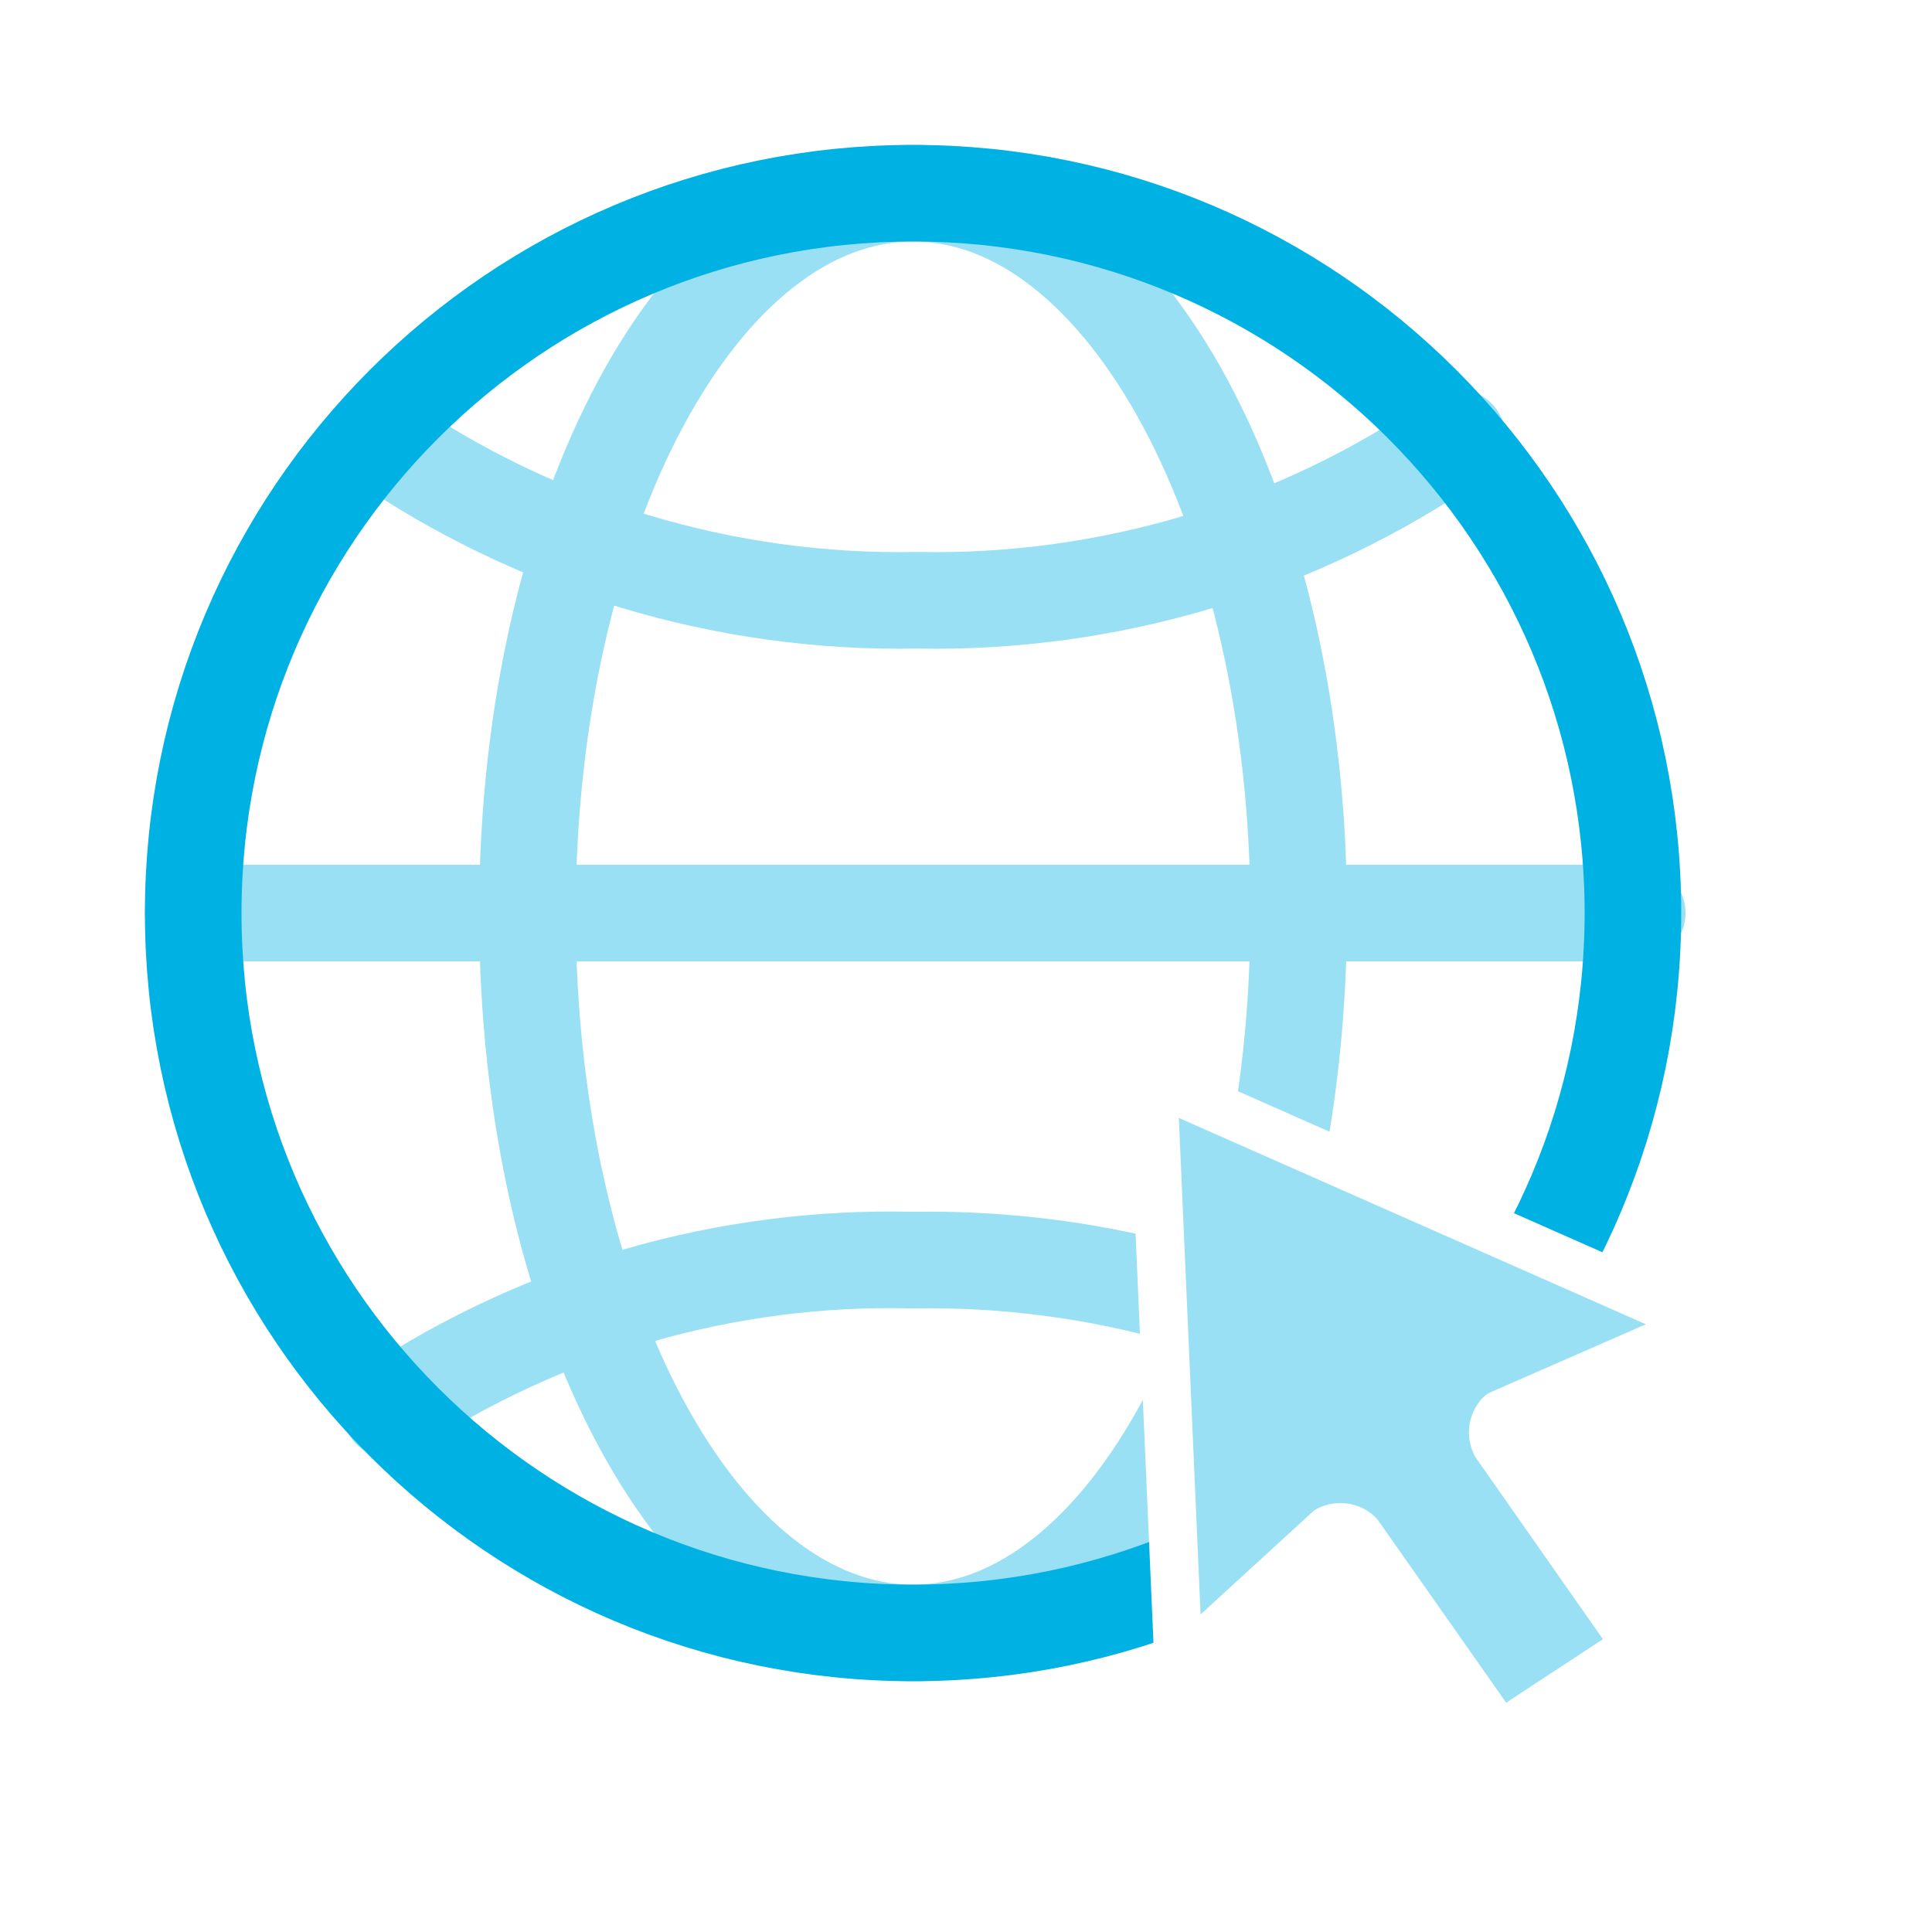
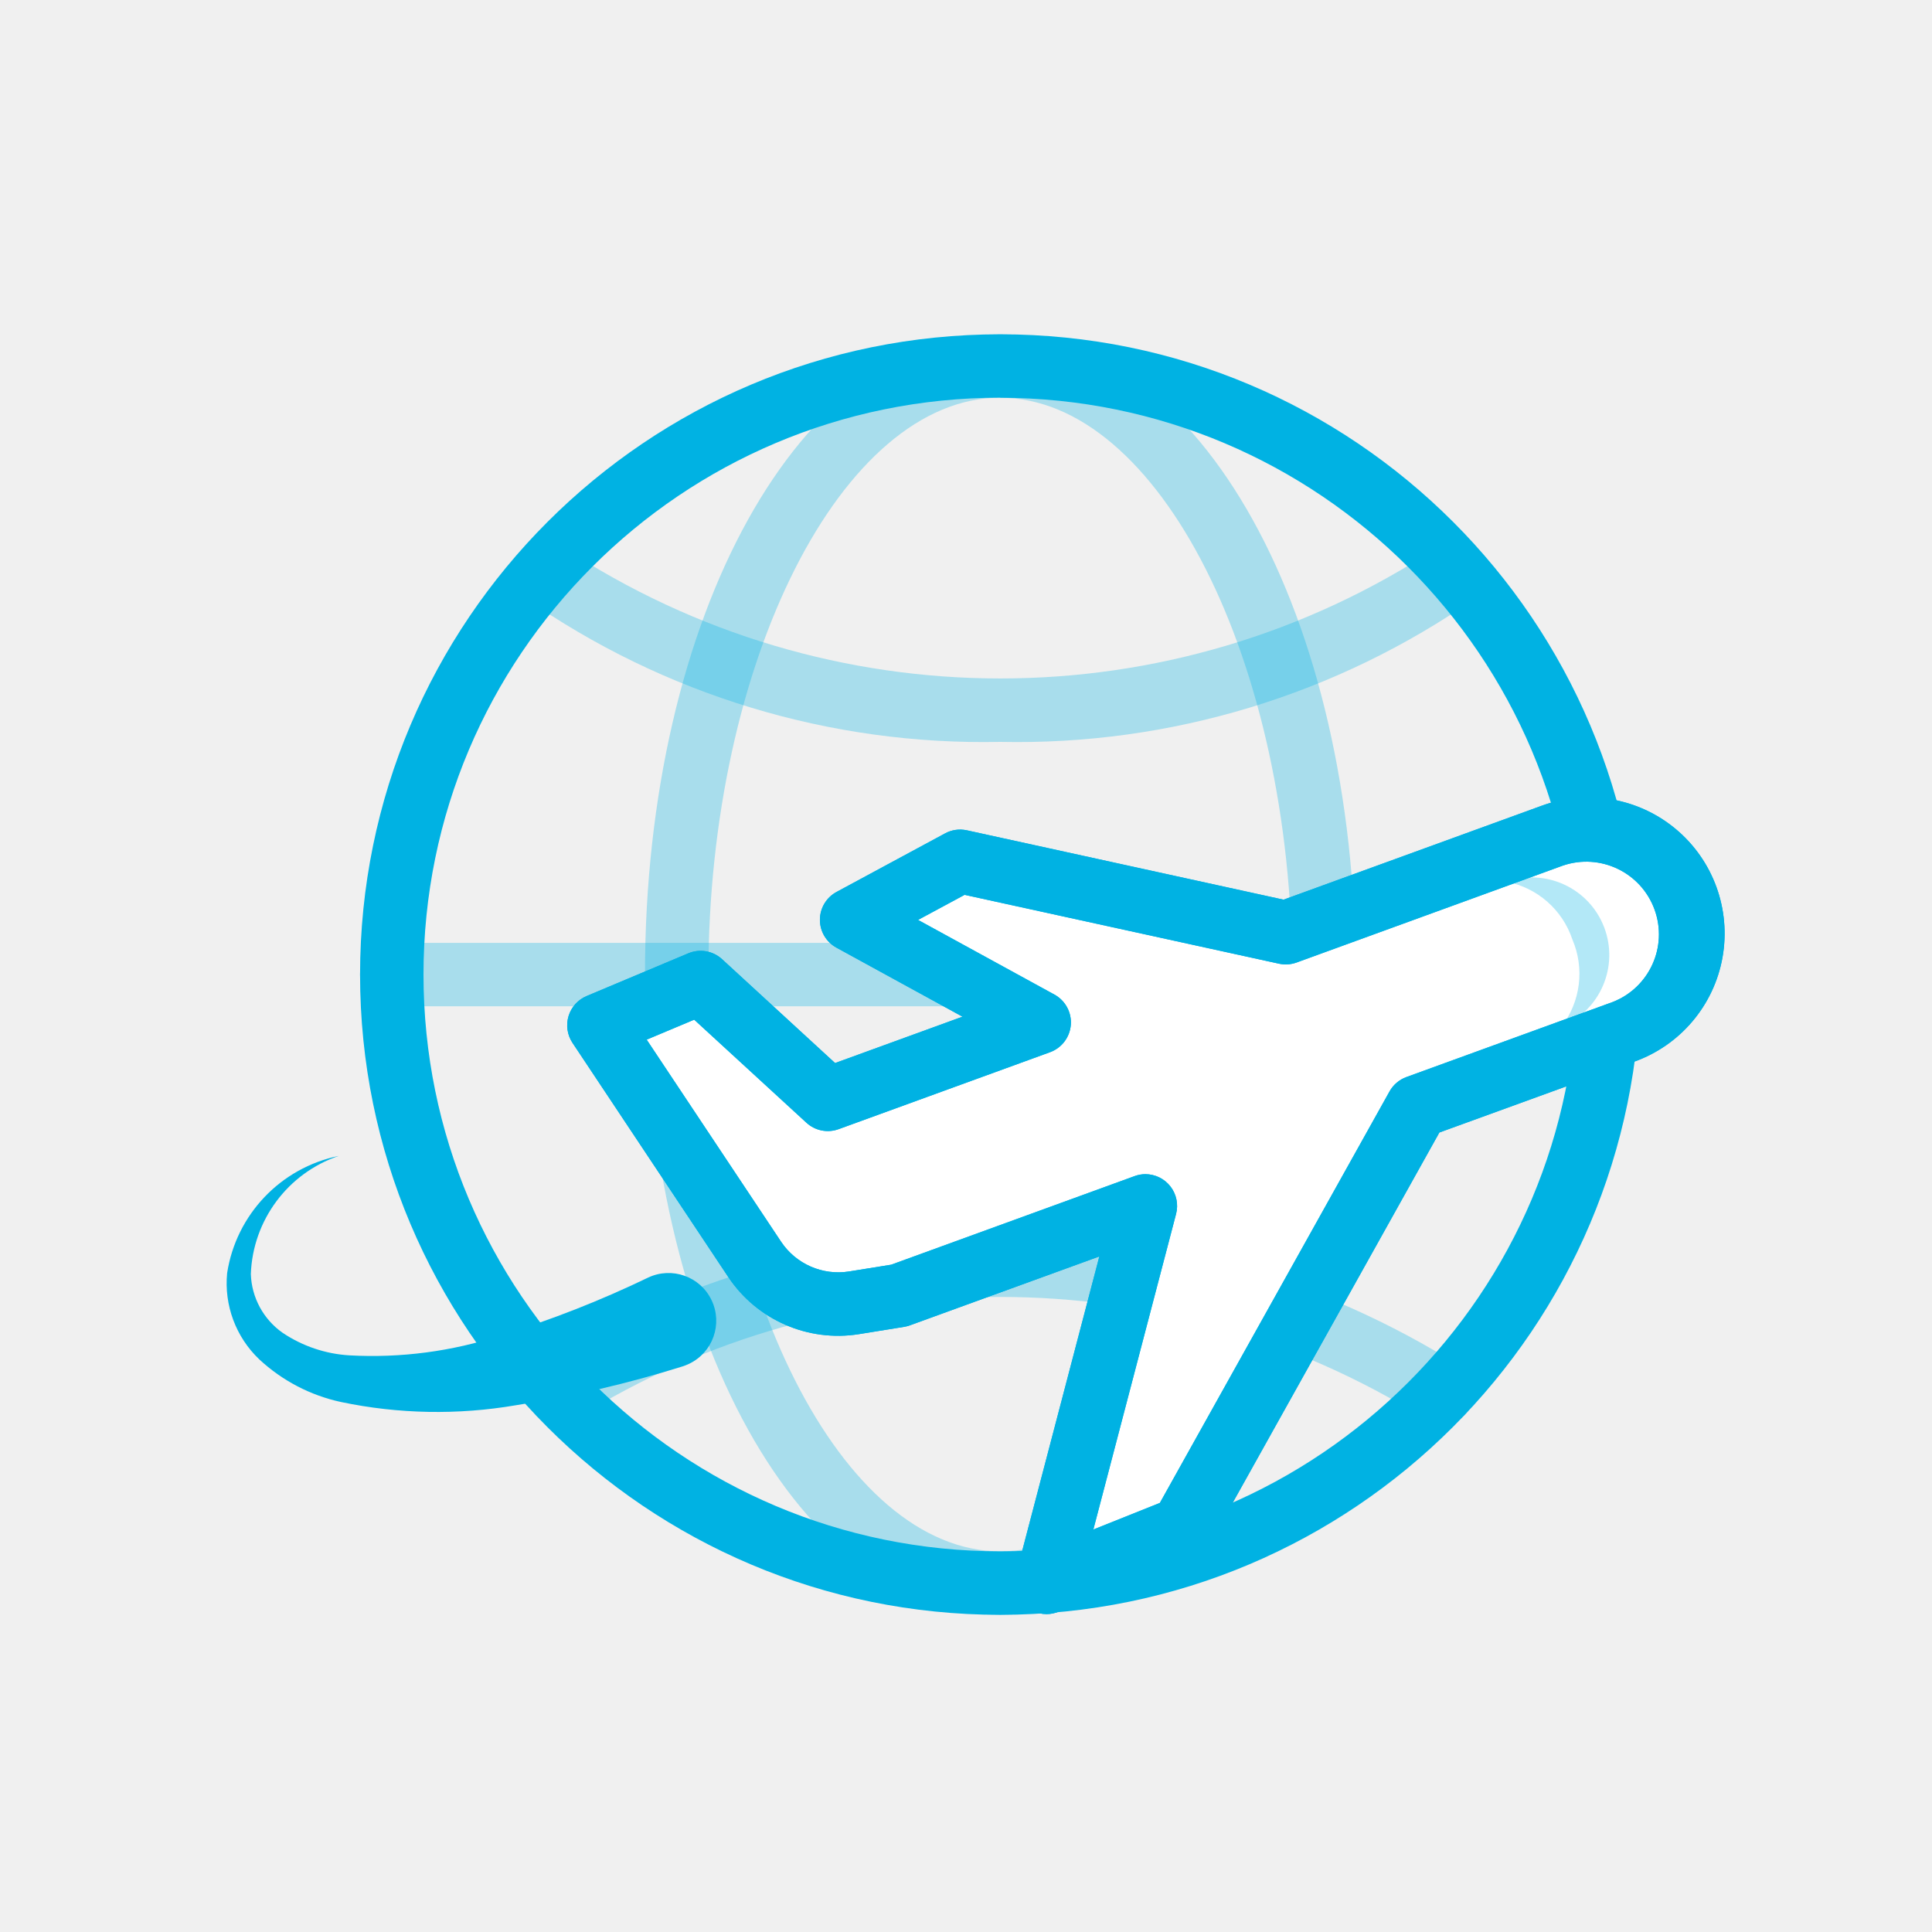
- <svg xmlns="http://www.w3.org/2000/svg" width="40" height="40" viewBox="0 0 40 40">
-   <g id="Symbol_302_2" data-name="Symbol 302 – 2" transform="translate(-2846 -1466)">
-     <rect id="Rectangle_2655" data-name="Rectangle 2655" width="40" height="40" transform="translate(2846 1466)" fill="#fff" />
-     <g id="Group_3256" data-name="Group 3256" transform="translate(2850 1470)">
-       <g id="Group_2344" data-name="Group 2344" transform="translate(0 0)">
-         <path id="Path_1530" data-name="Path 1530" d="M27.656,6.7a19,19,0,0,1-11.178,3.371A19,19,0,0,1,5.3,6.7" transform="translate(-1.485 -1.643)" fill="none" stroke="#99e0f4" stroke-linecap="round" stroke-linejoin="round" stroke-miterlimit="10" stroke-width="2" />
-         <path id="Path_1531" data-name="Path 1531" d="M5.6,29a18.8,18.8,0,0,1,10.823-3.1A19.275,19.275,0,0,1,27.246,29" transform="translate(-1.519 -3.811)" fill="none" stroke="#99e0f4" stroke-linecap="round" stroke-linejoin="round" stroke-miterlimit="10" stroke-width="2" />
-         <ellipse id="Ellipse_140" data-name="Ellipse 140" cx="7.984" cy="14.904" rx="7.984" ry="14.904" transform="translate(6.92)" fill="none" stroke="#99e0f4" stroke-linecap="round" stroke-linejoin="round" stroke-miterlimit="10" stroke-width="2" />
-         <line id="Line_1210" data-name="Line 1210" x2="29.896" transform="translate(0 14.904)" fill="none" stroke="#99e0f4" stroke-linecap="round" stroke-linejoin="round" stroke-miterlimit="10" stroke-width="2" />
-         <ellipse id="Ellipse_141" data-name="Ellipse 141" cx="14.904" cy="14.904" rx="14.904" ry="14.904" transform="translate(0)" fill="none" stroke="#00b2e3" stroke-linecap="round" stroke-linejoin="round" stroke-miterlimit="10" stroke-width="2" />
+ <svg xmlns="http://www.w3.org/2000/svg" width="60" height="60" viewBox="0 0 60 60">
+   <g id="Group_2393" data-name="Group 2393" transform="translate(-1021 -626)">
+     <rect id="Rectangle_1673" data-name="Rectangle 1673" width="60" height="60" transform="translate(1021 626)" fill="rgba(255,217,217,0)" />
+     <g id="Group_2376" data-name="Group 2376" transform="translate(-947.258 -1063.694)">
+       <g id="Group_2372" data-name="Group 2372" transform="translate(1979.439 1700.076)">
+         <g id="Group_2371" data-name="Group 2371">
+           <path id="Path_1384" data-name="Path 1384" d="M1999.457,1712.83a24.868,24.868,0,0,1-14.773-4.479.985.985,0,0,1,1.189-1.57,24.656,24.656,0,0,0,27.167,0,.986.986,0,0,1,1.191,1.57A24.865,24.865,0,0,1,1999.457,1712.83Z" transform="translate(-1979.572 -1700.172)" fill="#00b2e3" opacity="0.3" />
+           <path id="Path_1385" data-name="Path 1385" d="M2013.193,1734.343a.983.983,0,0,1-.567-.181,24.861,24.861,0,0,0-26.325,0,.985.985,0,0,1-1.137-1.609,26.81,26.81,0,0,1,28.6,0,.986.986,0,0,1-.569,1.79Z" transform="translate(-1979.579 -1700.496)" fill="#00b2e3" opacity="0.3" />
+           <path id="Path_1386" data-name="Path 1386" d="M1999.519,1739.844c-6.189,0-11.036-8.734-11.036-19.884s4.847-19.884,11.036-19.884,11.036,8.734,11.036,19.884S2005.707,1739.844,1999.519,1739.844Zm0-37.8c-4.914,0-9.066,8.2-9.066,17.914s4.152,17.914,9.066,17.914,9.066-8.2,9.066-17.914S2004.433,1702.047,1999.519,1702.047Z" transform="translate(-1979.634 -1700.076)" fill="#00b2e3" opacity="0.3" />
+           <path id="Path_1387" data-name="Path 1387" d="M2018.285,1721.229h-37.8a.985.985,0,1,1,0-1.97h37.8a.985.985,0,1,1,0,1.97Z" transform="translate(-1979.501 -1700.36)" fill="#00b2e3" opacity="0.3" />
+           <path id="Path_1388" data-name="Path 1388" d="M1999.386,1739.844a19.884,19.884,0,1,1,19.884-19.884A19.908,19.908,0,0,1,1999.386,1739.844Zm0-37.8a17.914,17.914,0,1,0,17.914,17.914A17.934,17.934,0,0,0,1999.386,1702.047Z" transform="translate(-1979.501 -1700.076)" fill="#00b2e3" />
+         </g>
      </g>
-       <path id="Path_1532" data-name="Path 1532" d="M23.4,21.7l.532,12.154,3.1-2.839a.546.546,0,0,1,.621.089l2.928,4.169,2.839-1.863L30.5,29.241a.546.546,0,0,1,.089-.621l4.258-1.863Z" transform="translate(-3.528 -3.337)" fill="#99e0f4" stroke="#fff" stroke-linecap="round" stroke-linejoin="round" stroke-miterlimit="10" stroke-width="1" />
+       <g id="Group_2375" data-name="Group 2375" transform="translate(1975.287 1714.47)">
+         <path id="Path_1389" data-name="Path 1389" d="M1978.777,1725.976a4.031,4.031,0,0,0-2.729,3.669,2.323,2.323,0,0,0,.988,1.825,4.165,4.165,0,0,0,2.076.7,12.8,12.8,0,0,0,4.7-.62,32.548,32.548,0,0,0,4.571-1.794,1.482,1.482,0,0,1,1.272,2.678,1.856,1.856,0,0,1-.2.079,35.4,35.4,0,0,1-5.175,1.206,14.519,14.519,0,0,1-5.431-.1,5.4,5.4,0,0,1-2.537-1.323,3.261,3.261,0,0,1-1-2.682A4.4,4.4,0,0,1,1978.777,1725.976Z" transform="translate(-1975.287 -1714.854)" fill="#00b2e3" />
+         <g id="Group_2374" data-name="Group 2374" transform="translate(10.582)">
+           <g id="Group_2373" data-name="Group 2373">
+             <path id="Path_1390" data-name="Path 1390" d="M2020.78,1717.822a3.24,3.24,0,0,0-4.153-1.937l-8.269,3.009h0l-10.119-2.217-3.362,1.815,5.825,3.189-6.566,2.39-3.951-3.632-3.157,1.328,4.837,7.271a3.11,3.11,0,0,0,3.082,1.349l1.4-.226,7.65-2.784-3.064,11.692,4.2-1.682,7.3-13.083,6.4-2.329A3.239,3.239,0,0,0,2020.78,1717.822Z" transform="translate(-1986.043 -1714.702)" fill="#fff" />
+             <path id="Path_1391" data-name="Path 1391" d="M2000.924,1740.039a.984.984,0,0,1-.953-1.235l2.587-9.873-5.884,2.14a.968.968,0,0,1-.181.047l-1.4.226a4.1,4.1,0,0,1-4.059-1.774l-4.838-7.273a.985.985,0,0,1,.439-1.453l3.158-1.327a.985.985,0,0,1,1.048.182l3.51,3.226,3.957-1.44-3.915-2.144a.984.984,0,0,1,.006-1.731l3.362-1.814a.977.977,0,0,1,.678-.1l9.84,2.155,8-2.911a4.226,4.226,0,1,1,2.891,7.942l-6.052,2.2-7.125,12.764a.984.984,0,0,1-.495.435l-4.2,1.681A1.014,1.014,0,0,1,2000.924,1740.039Zm3.064-13.663a.986.986,0,0,1,.953,1.235l-2.569,9.8,2.066-.826,7.133-12.78a.984.984,0,0,1,.523-.445l6.4-2.328a2.256,2.256,0,0,0-1.543-4.239l-8.268,3.01a.985.985,0,0,1-.547.036l-9.762-2.138-1.446.779,4.236,2.319a.985.985,0,0,1-.137,1.789l-6.566,2.39a.981.981,0,0,1-1-.2l-3.485-3.2-1.476.62,4.177,6.28a2.135,2.135,0,0,0,2.105.92l1.313-.211,7.561-2.752A.971.971,0,0,1,2003.988,1726.376Zm1.14,11h0Z" transform="translate(-1986.028 -1714.687)" fill="#00b2e3" />
+           </g>
+           <path id="Path_1392" data-name="Path 1392" d="M2017.687,1719.125a2.7,2.7,0,0,1-.337,2.705,2.409,2.409,0,0,0-1.715-4.5A2.693,2.693,0,0,1,2017.687,1719.125Z" transform="translate(-1986.466 -1714.724)" fill="#00b2e3" opacity="0.3" />
+           <path id="Path_1393" data-name="Path 1393" d="M2000.924,1740.039a.984.984,0,0,1-.953-1.235l2.587-9.873-5.884,2.14a.968.968,0,0,1-.181.047l-1.4.226a4.1,4.1,0,0,1-4.059-1.774l-4.838-7.273a.985.985,0,0,1,.439-1.453l3.158-1.327a.985.985,0,0,1,1.048.182l3.51,3.226,3.957-1.44-3.915-2.144a.984.984,0,0,1,.006-1.731l3.362-1.814a.977.977,0,0,1,.678-.1l9.84,2.155,8-2.911a4.226,4.226,0,1,1,2.891,7.942l-6.052,2.2-7.125,12.764a.984.984,0,0,1-.495.435l-4.2,1.681A1.014,1.014,0,0,1,2000.924,1740.039Zm3.064-13.663a.986.986,0,0,1,.953,1.235l-2.569,9.8,2.066-.826,7.133-12.78a.984.984,0,0,1,.523-.445l6.4-2.328a2.256,2.256,0,0,0-1.543-4.239l-8.268,3.01a.985.985,0,0,1-.547.036l-9.762-2.138-1.446.779,4.236,2.319a.985.985,0,0,1-.137,1.789l-6.566,2.39a.981.981,0,0,1-1-.2l-3.485-3.2-1.476.62,4.177,6.28a2.135,2.135,0,0,0,2.105.92l1.313-.211,7.561-2.752A.971.971,0,0,1,2003.988,1726.376Zm1.14,11h0Z" transform="translate(-1986.028 -1714.687)" fill="#00b2e3" />
+         </g>
+       </g>
    </g>
  </g>
</svg>
